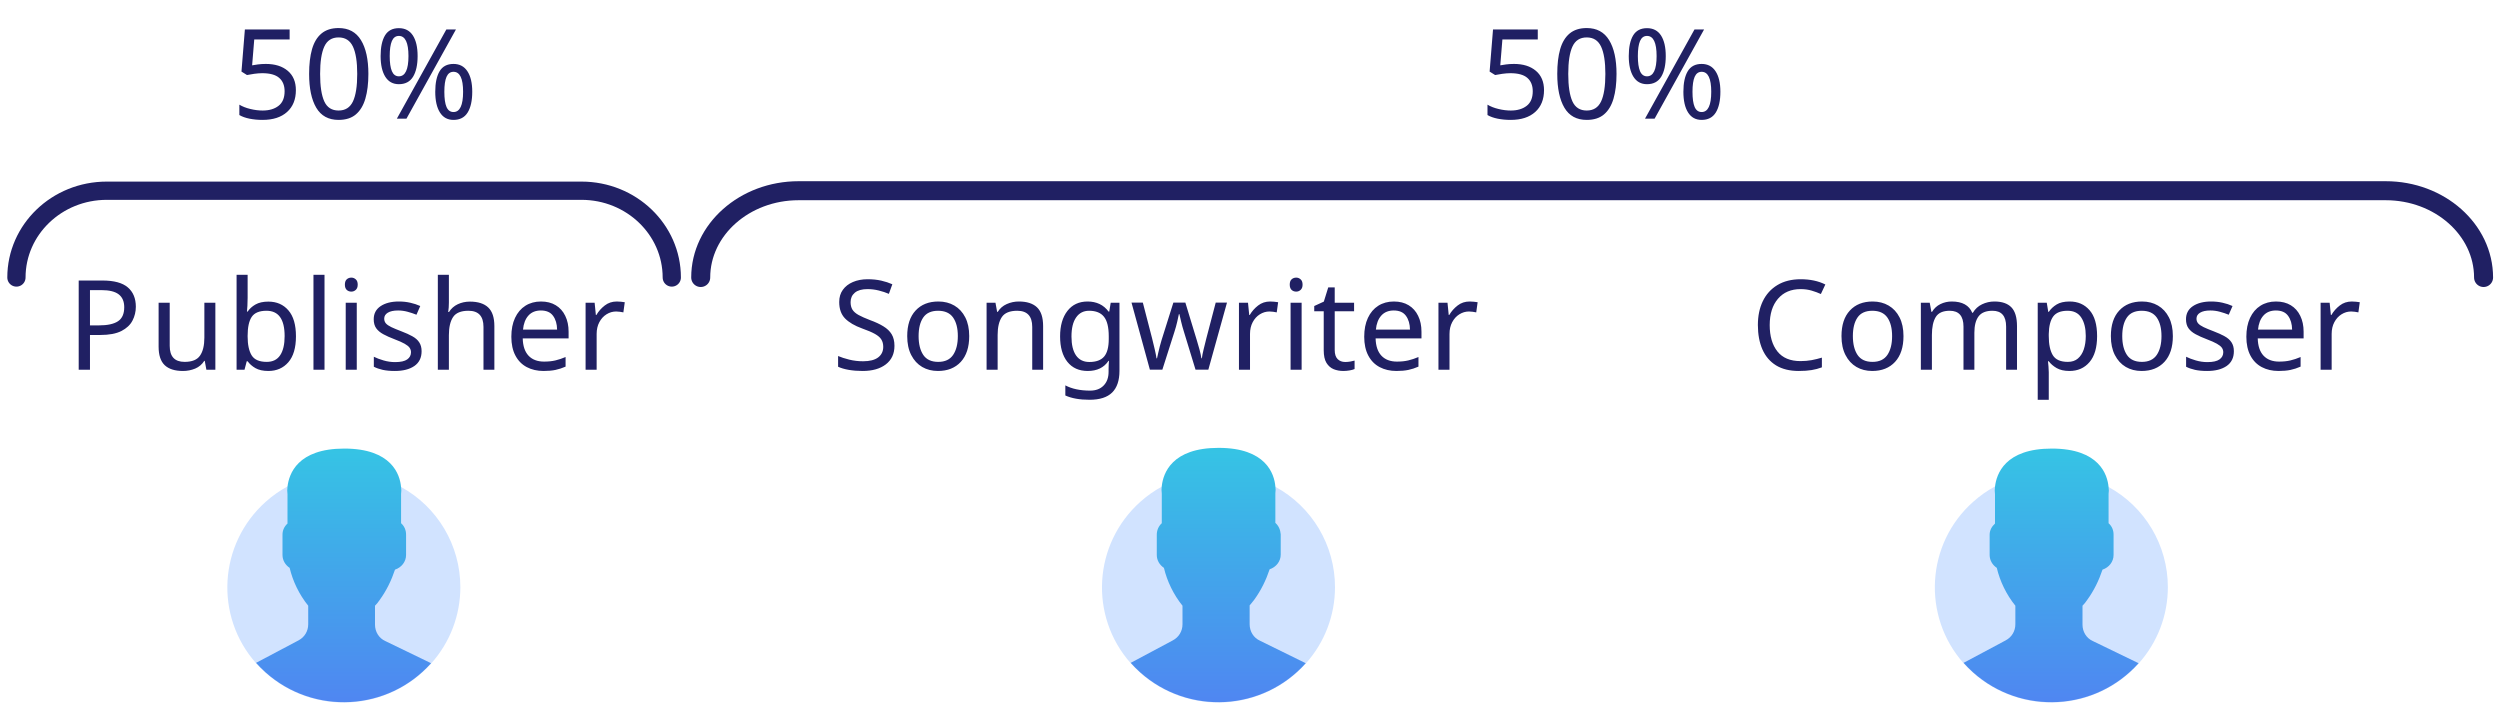
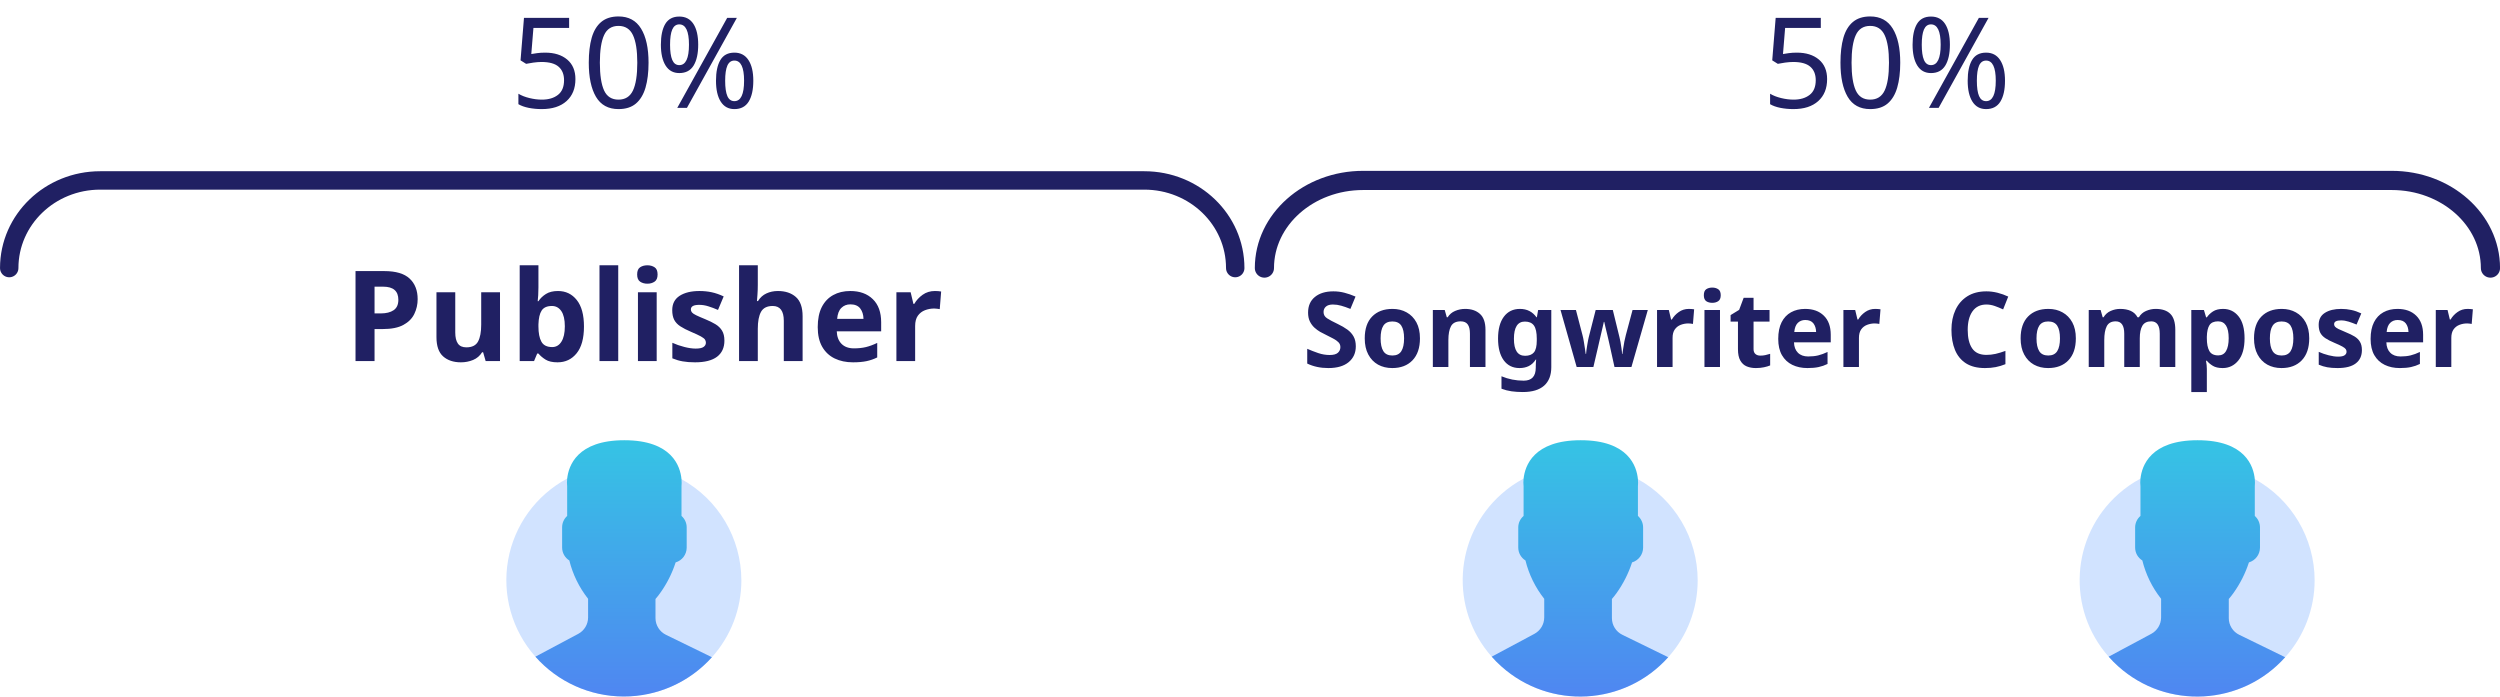
- <svg xmlns="http://www.w3.org/2000/svg" version="1.1" id="Layer_1" x="0px" y="0px" viewBox="0 0 700 200" style="enable-background:new 0 0 700 200;" xml:space="preserve">
-   <style type="text/css">
- 	.st0{fill:#202063;}
- 	.st1{font-family:'RobotoMono-Regular';}
- 	.st2{font-size:35px;}
- 	.st3{font-family:'Muli-Bold';}
- 	.st4{fill-rule:evenodd;clip-rule:evenodd;fill:#D1E3FF;}
- 	.st5{fill:url(#SVGID_1_);}
- 	.st6{fill:url(#SVGID_2_);}
- 	.st7{fill:url(#SVGID_3_);}
- 	.st8{fill:none;stroke:#202063;stroke-width:5.111;stroke-linecap:round;stroke-linejoin:round;}
- 	.st9{fill:none;stroke:#202063;stroke-width:5.323;stroke-linecap:round;stroke-linejoin:round;}
- </style>
-   <g>
-     <text transform="matrix(1 0 0 1 64.815 33.229)" class="st0 st1 st2">50%</text>
-     <text transform="matrix(1 0 0 1 414.295 33.229)" class="st0 st1 st2">50%</text>
-     <text transform="matrix(1 0 0 1 18.645 103.5291)" class="st0 st3 st2">P</text>
-     <text transform="matrix(1 0 0 1 41.645 103.5291)" class="st0 st3 st2">ublisher</text>
-     <text transform="matrix(1 0 0 1 232.885 103.5291)" class="st0 st3 st2">Songwriter</text>
-     <text transform="matrix(1 0 0 1 490.065 103.5291)" class="st0 st3 st2">C</text>
-     <text transform="matrix(1 0 0 1 513.6949 103.5291)" class="st0 st3 st2">omposer</text>
-     <path class="st4" d="M128.9,164.4c0,7.9-2.9,15.5-8.2,21.4c-12.1,13.5-32.8,14.6-46.3,2.6c-1-0.9-1.9-1.8-2.7-2.7   c-11.7-13.2-10.5-33.4,2.7-45.2c1.9-1.7,3.9-3.1,6.1-4.3c9.9-5.4,21.9-5.3,31.7,0.1C122.5,141.9,128.9,152.7,128.9,164.4z" />
-     <linearGradient id="SVGID_1_" gradientUnits="userSpaceOnUse" x1="96.2" y1="365.169" x2="96.2" y2="582.199" gradientTransform="matrix(1 0 0 1 0 -308)">
-       <stop offset="0" style="stop-color:#1CFFD8" />
-       <stop offset="1" style="stop-color:#6C43FF" />
+ <svg xmlns="http://www.w3.org/2000/svg" xmlns:xlink="http://www.w3.org/1999/xlink" id="Layer_1" data-name="Layer 1" viewBox="0 0 694.02 193.37">
+   <defs>
+     <linearGradient id="linear-gradient" x1="176.17" y1="144.82" x2="176.17" y2="-72.21" gradientTransform="matrix(1, 0, 0, -1, 0, 202)" gradientUnits="userSpaceOnUse">
+       <stop offset="0" stop-color="#1cffd8" />
+       <stop offset="1" stop-color="#6c43ff" />
    </linearGradient>
-     <path class="st5" d="M120.7,185.7c-12.1,13.5-32.8,14.6-46.3,2.6c-1-0.9-1.9-1.8-2.7-2.7l11.9-6.3c1.7-0.9,2.7-2.6,2.7-4.5v-5.2   c-2.5-3.1-4.3-6.8-5.2-10.6c-1.2-0.8-2-2.1-2-3.6v-5.7c0-1.2,0.5-2.3,1.4-3.1v-8.2c-0.1-0.7-0.1-1.4,0-2.1   c0.4-3.6,2.8-10.7,15.9-10.7c13.3,0,15.6,7.3,15.9,10.8c0.1,0.6,0.1,1.3,0,1.9v8.2c0.9,0.8,1.4,1.9,1.4,3.2v5.7   c0,1.9-1.3,3.5-3.1,4.1c-1,3-2.4,5.9-4.3,8.5c-0.4,0.6-0.8,1.1-1.3,1.6v5.3c0,2,1.1,3.8,2.9,4.6L120.7,185.7z" />
-     <path class="st4" d="M373.8,164.4c0,7.9-2.9,15.5-8.2,21.4c-12.1,13.5-32.8,14.6-46.3,2.6c-1-0.9-1.9-1.8-2.7-2.7   c-11.7-13.2-10.5-33.4,2.7-45.2c1.9-1.7,3.9-3.1,6.1-4.3c9.9-5.4,21.9-5.3,31.7,0.1C367.4,141.9,373.8,152.7,373.8,164.4z" />
-     <linearGradient id="SVGID_2_" gradientUnits="userSpaceOnUse" x1="341.1" y1="365.169" x2="341.1" y2="582.199" gradientTransform="matrix(1 0 0 1 0 -308)">
-       <stop offset="0" style="stop-color:#1CFFD8" />
-       <stop offset="1" style="stop-color:#6C43FF" />
-     </linearGradient>
-     <path class="st6" d="M365.6,185.7c-12.1,13.5-32.8,14.6-46.3,2.6c-1-0.9-1.9-1.8-2.7-2.7l11.8-6.3c1.7-0.9,2.7-2.6,2.7-4.5v-5.2   c-2.5-3.1-4.3-6.8-5.2-10.6c-1.2-0.8-2-2.1-2-3.6v-5.7c0-1.2,0.5-2.4,1.4-3.2v-8.3c-0.1-0.7-0.1-1.4,0-2.1   c0.4-3.6,2.8-10.7,15.9-10.7c13.3,0,15.6,7.3,15.9,10.8c0.1,0.6,0.1,1.3,0,1.9v8.3c0.9,0.8,1.4,1.9,1.5,3.2v5.7   c0,1.9-1.3,3.5-3.1,4.1c-1,3-2.4,5.9-4.3,8.5c-0.5,0.6-0.9,1.2-1.3,1.6v5.3c0,2,1.1,3.8,2.9,4.6L365.6,185.7z" />
-     <path class="st4" d="M607,164.4c0,7.9-2.9,15.5-8.2,21.4c-12.1,13.5-32.8,14.6-46.3,2.6c-1-0.9-1.9-1.8-2.7-2.7   c-11.7-13.2-10.5-33.5,2.7-45.2c1.9-1.7,3.9-3.1,6.1-4.3c9.9-5.4,21.9-5.3,31.7,0.1C600.6,141.9,607,152.7,607,164.4z" />
-     <linearGradient id="SVGID_3_" gradientUnits="userSpaceOnUse" x1="574.3" y1="365.169" x2="574.3" y2="582.199" gradientTransform="matrix(1 0 0 1 0 -308)">
-       <stop offset="0" style="stop-color:#1CFFD8" />
-       <stop offset="1" style="stop-color:#6C43FF" />
-     </linearGradient>
-     <path class="st7" d="M598.8,185.7c-12.1,13.5-32.8,14.6-46.3,2.6c-1-0.9-1.9-1.8-2.7-2.7l11.8-6.3c1.7-0.9,2.7-2.6,2.7-4.5v-5.2   c-2.5-3.1-4.3-6.8-5.2-10.6c-1.2-0.8-2-2.1-2-3.6v-5.7c0-1.2,0.6-2.3,1.5-3.1v-8.2c-0.1-0.7-0.1-1.4,0-2.1   c0.4-3.6,2.8-10.7,15.9-10.7c13.3,0,15.6,7.3,15.9,10.8c0.1,0.6,0.1,1.3,0,1.9v8.2c0.9,0.8,1.4,1.9,1.4,3.2v5.7   c0,1.9-1.3,3.5-3.1,4.1c-1,3-2.4,5.9-4.3,8.5c-0.4,0.6-0.8,1.1-1.3,1.6v5.3c0,2,1.1,3.8,2.9,4.6L598.8,185.7z" />
-     <path class="st8" d="M4.6,77.7L4.6,77.7c0-13.4,11.3-24.3,25.3-24.3h132.9c14,0,25.3,10.9,25.3,24.3l0,0" />
-     <path class="st9" d="M196.2,77.7L196.2,77.7c0-13.4,12.3-24.3,27.4-24.3H668c15.1,0,27.4,10.9,27.4,24.3l0,0" />
+     <linearGradient id="linear-gradient-2" x1="612.92" y1="144.82" x2="612.92" y2="-72.21" xlink:href="#linear-gradient" />
+     <linearGradient id="linear-gradient-3" x1="441.65" y1="144.82" x2="441.65" y2="-72.21" xlink:href="#linear-gradient" />
+   </defs>
+   <text transform="translate(141.71 29.94)" style="isolation:isolate;font-size:35px;fill:#202063;font-family:RobotoMono-Regular, Roboto Mono">50%</text>
+   <g style="isolation:isolate">
+     <text transform="translate(95.54 100.24)" style="isolation:isolate;font-size:35px;fill:#202063;font-family:Muli-Bold, Muli;font-weight:700;letter-spacing:-0.008em">P</text>
+     <text transform="translate(118.54 100.24)" style="isolation:isolate;font-size:35px;fill:#202063;font-family:Muli-Bold, Muli;font-weight:700">ublisher</text>
  </g>
+   <path d="M208.85,164.4a31.83,31.83,0,0,1-8.18,21.35,32.83,32.83,0,0,1-49-.15,32,32,0,0,1,8.79-49.43,32.91,32.91,0,0,1,31.74.14A32.11,32.11,0,0,1,208.85,164.4Z" transform="translate(-3.04 -3.3)" style="fill:#d1e3ff;fill-rule:evenodd" />
+   <path d="M200.67,185.75a32.83,32.83,0,0,1-49-.15l11.9-6.34a5.15,5.15,0,0,0,2.73-4.54v-5.19a28.14,28.14,0,0,1-5.21-10.64,4.22,4.22,0,0,1-2-3.58v-5.67a4.23,4.23,0,0,1,1.4-3.11v-8.22a9.13,9.13,0,0,1,0-2.09c.37-3.62,2.77-10.71,15.86-10.71,13.26,0,15.56,7.26,15.88,10.85a10.58,10.58,0,0,1,0,1.95v8.22a4.21,4.21,0,0,1,1.44,3.16v5.67a4.29,4.29,0,0,1-3.07,4.07,30.76,30.76,0,0,1-4.29,8.5,20.47,20.47,0,0,1-1.3,1.65v5.33a5.17,5.17,0,0,0,2.91,4.62Z" transform="translate(-3.04 -3.3)" style="fill:url(#linear-gradient)" />
+   <path d="M5.6,77.72h0c0-13.44,11.31-24.33,25.26-24.33H320.69c14,0,25.26,10.89,25.26,24.33" transform="translate(-3.04 -3.3)" style="fill:none;stroke:#202063;stroke-linecap:round;stroke-linejoin:round;stroke-width:5.11px" />
+   <text transform="translate(489.19 29.94)" style="isolation:isolate;font-size:35px;fill:#202063;font-family:RobotoMono-Regular, Roboto Mono">50%</text>
+   <text transform="translate(361.57 101.88)" style="isolation:isolate;font-size:29.002px;fill:#202063;font-family:Muli-Bold, Muli;font-weight:700">Songwriter</text>
+   <g style="isolation:isolate">
+     <text transform="translate(540.05 101.88)" style="isolation:isolate;font-size:29.002px;fill:#202063;font-family:Muli-Bold, Muli;font-weight:700;letter-spacing:-0.01em">C</text>
+     <text transform="translate(559.63 101.88)" style="isolation:isolate;font-size:29.002px;fill:#202063;font-family:Muli-Bold, Muli;font-weight:700">omposer</text>
+   </g>
+   <path d="M645.6,164.4a31.93,31.93,0,0,1-8.18,21.35,32.8,32.8,0,0,1-46.31,2.56,31.27,31.27,0,0,1-2.69-2.71,32,32,0,0,1,2.72-45.17,31.55,31.55,0,0,1,6.11-4.26,32.91,32.91,0,0,1,31.74.14A32.14,32.14,0,0,1,645.6,164.4Z" transform="translate(-3.04 -3.3)" style="fill:#d1e3ff;fill-rule:evenodd" />
+   <path d="M637.42,185.75a32.8,32.8,0,0,1-46.31,2.56,31.27,31.27,0,0,1-2.69-2.71l11.83-6.34a5.19,5.19,0,0,0,2.73-4.54v-5.19a28,28,0,0,1-5.21-10.64,4.19,4.19,0,0,1-2-3.58v-5.67a4.2,4.2,0,0,1,1.48-3.11v-8.22a9.13,9.13,0,0,1,0-2.09c.37-3.62,2.77-10.71,15.86-10.71,13.26,0,15.56,7.26,15.88,10.85a10.58,10.58,0,0,1,0,1.95v8.22a4.25,4.25,0,0,1,1.44,3.16v5.67a4.31,4.31,0,0,1-3.07,4.07,31.46,31.46,0,0,1-4.29,8.5c-.41.57-.84,1.12-1.3,1.65v5.33a5.13,5.13,0,0,0,2.91,4.62Z" transform="translate(-3.04 -3.3)" style="fill:url(#linear-gradient-2)" />
+   <path d="M474.33,164.4a31.88,31.88,0,0,1-8.18,21.35,32.79,32.79,0,0,1-46.3,2.56,30,30,0,0,1-2.7-2.71,32,32,0,0,1,2.72-45.17,31.55,31.55,0,0,1,6.11-4.26,32.91,32.91,0,0,1,31.74.14A32.14,32.14,0,0,1,474.33,164.4Z" transform="translate(-3.04 -3.3)" style="fill:#d1e3ff;fill-rule:evenodd" />
+   <path d="M466.15,185.75a32.79,32.79,0,0,1-46.3,2.56,30,30,0,0,1-2.7-2.71L429,179.26a5.19,5.19,0,0,0,2.73-4.54v-5.19a28,28,0,0,1-5.21-10.64,4.22,4.22,0,0,1-2-3.58v-5.67a4.2,4.2,0,0,1,1.48-3.11v-8.22a9.13,9.13,0,0,1,0-2.09c.37-3.62,2.77-10.71,15.86-10.71,13.26,0,15.56,7.26,15.88,10.85a10.58,10.58,0,0,1,0,1.95v8.22a4.25,4.25,0,0,1,1.44,3.16v5.67a4.31,4.31,0,0,1-3.07,4.07,31.18,31.18,0,0,1-4.29,8.5c-.41.57-.84,1.12-1.3,1.65v5.33a5.15,5.15,0,0,0,2.91,4.62Z" transform="translate(-3.04 -3.3)" style="fill:url(#linear-gradient-3)" />
+   <path d="M354.05,77.72c0-13.44,12.27-24.33,27.41-24.33H667c15.14,0,27.41,10.89,27.41,24.33h0" transform="translate(-3.04 -3.3)" style="fill:none;stroke:#202063;stroke-linecap:round;stroke-linejoin:round;stroke-width:5.323px" />
</svg>
